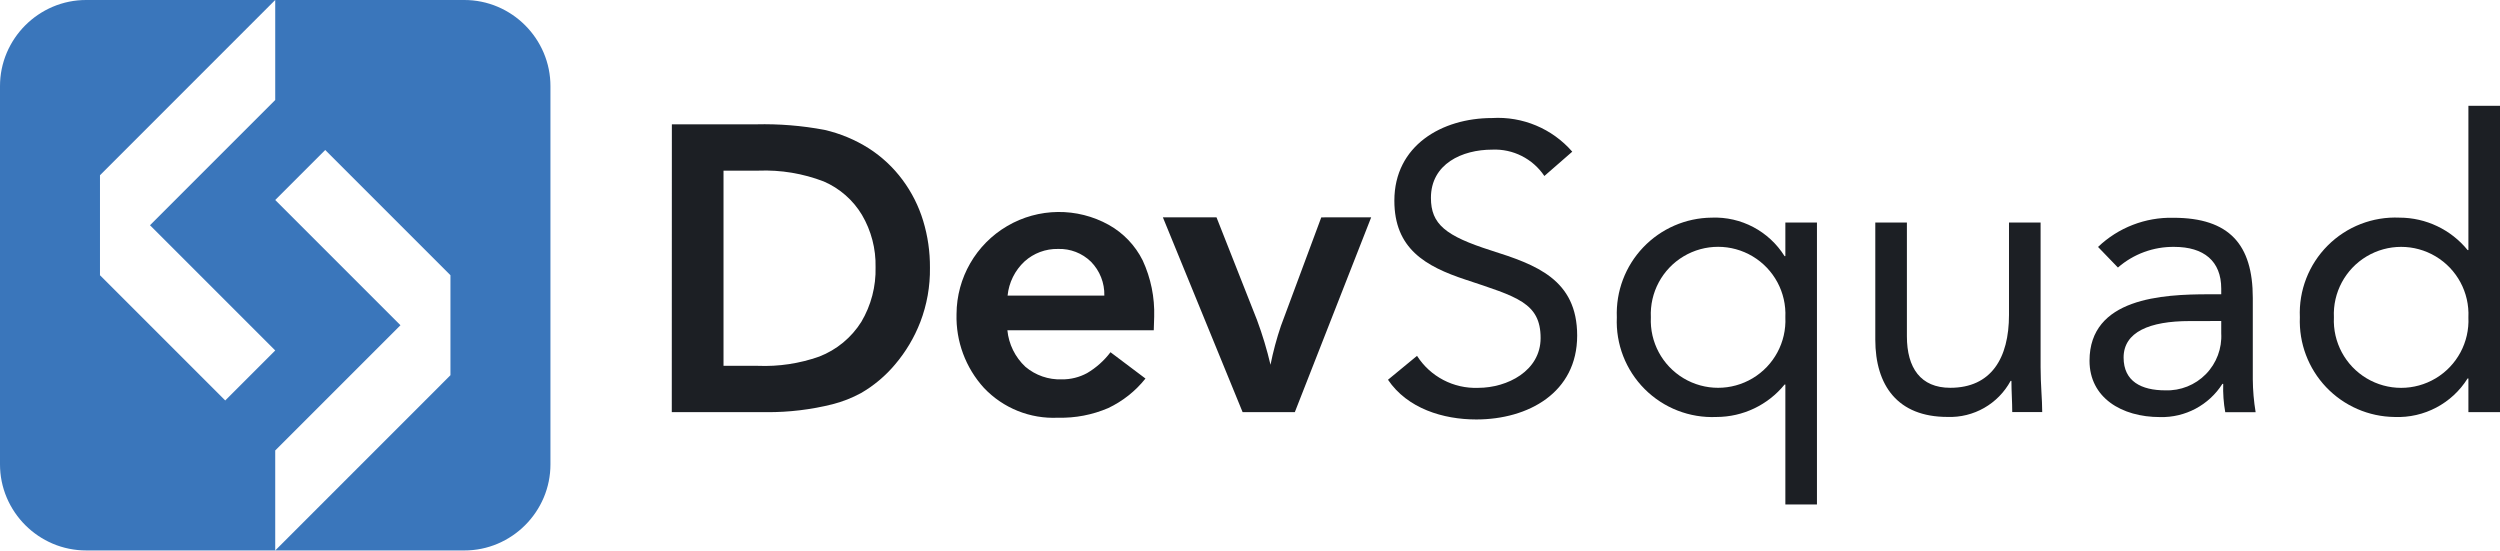
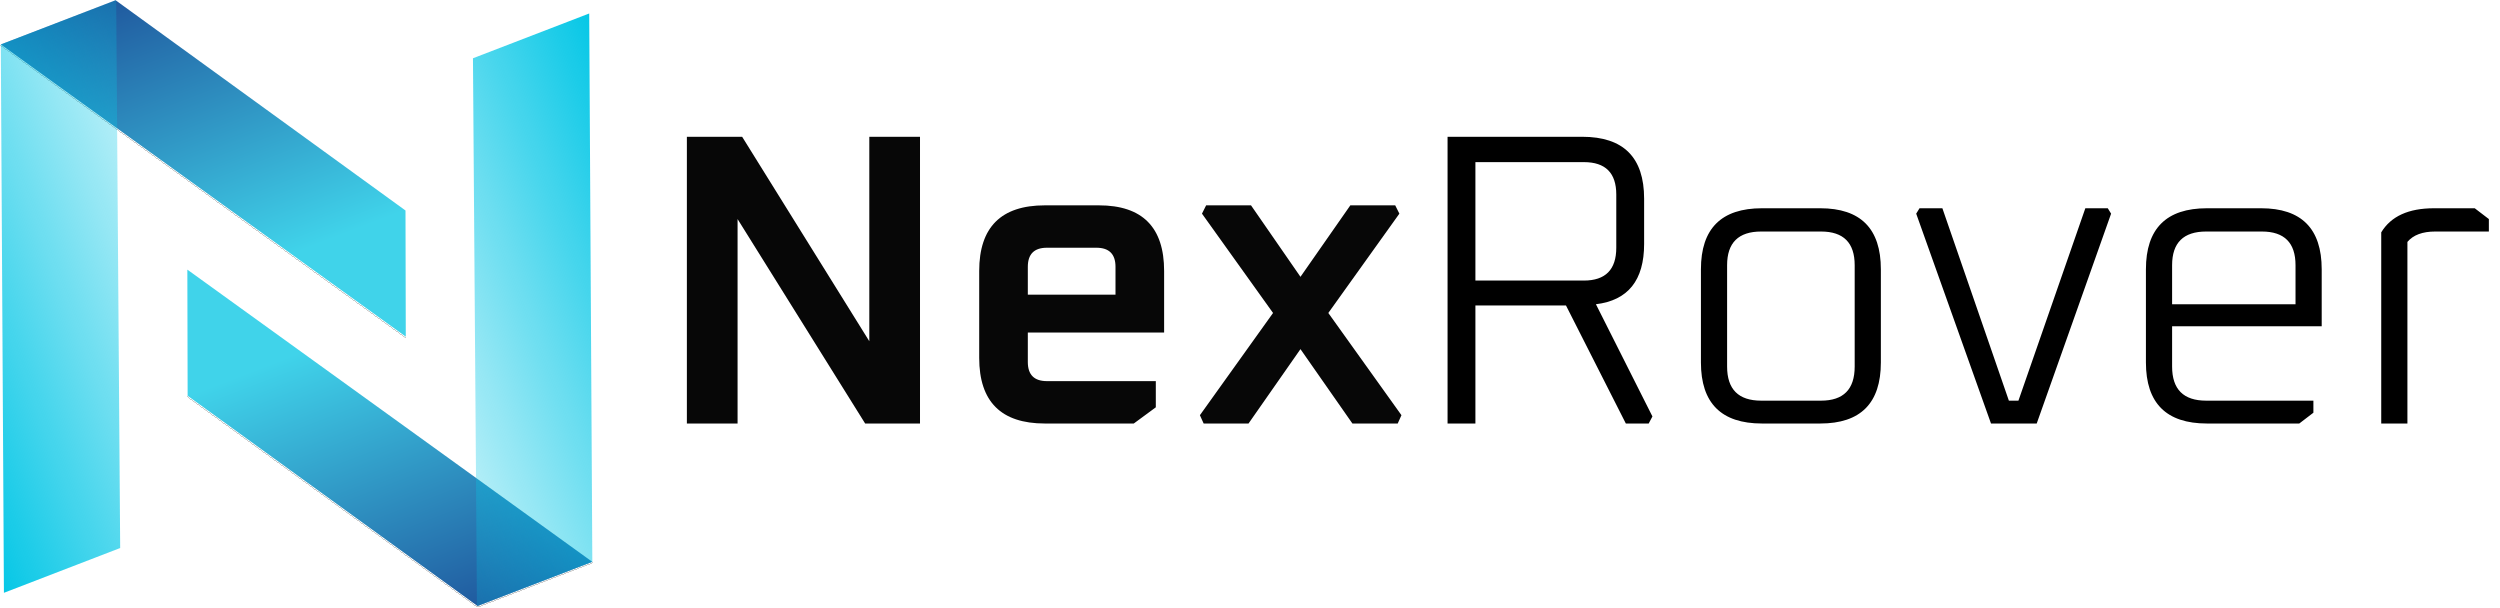
- <svg xmlns="http://www.w3.org/2000/svg" width="184.26" height="40.571" viewBox="0 0 184.26 40.571">
+ <svg xmlns="http://www.w3.org/2000/svg" width="12032" height="2925" viewBox="0 0 12032 2925" fill="none">
+   <g filter="url(#filter0_d_115_2)">
+     <path d="M2298.38 2916.75L2850.61 2703.97L901.663 1297.65L903.03 1904.75L2298.38 2916.75Z" fill="url(#paint0_linear_115_2)" />
+   </g>
+   <path d="M2295.4 2917.9L2850.71 2703.93L2835.75 64.838L2276.24 280.419L2295.4 2917.9Z" fill="url(#paint1_linear_115_2)" />
+   <g filter="url(#filter1_d_115_2)">
+     <path d="M556.234 1.148L4 213.924L1952.95 1620.25L1951.58 1013.14L556.234 1.148Z" fill="url(#paint2_linear_115_2)" />
+   </g>
+   <path d="M559.213 0L3.896 213.963L18.855 2853.06L578.368 2637.48L559.213 0Z" fill="url(#paint3_linear_115_2)" />
+   <path d="M3305.8 2038.28V658.281H3571.8L4183.8 1642.28V658.281H4427.8V2038.28H4163.8L3549.8 1054.28V2038.28H3305.8ZM4712.69 1722.28V1304.28C4712.69 1093.61 4818.03 988.281 5028.69 988.281H5288.69C5498.03 988.281 5602.69 1093.61 5602.69 1304.28V1600.28H4946.69V1742.28C4946.69 1803.61 4977.36 1834.28 5038.69 1834.28H5562.69V1960.28L5456.69 2038.28H5028.69C4818.03 2038.28 4712.69 1932.95 4712.69 1722.28ZM4946.69 1418.28H5368.69V1284.28C5368.69 1222.95 5338.03 1192.28 5276.69 1192.28H5038.69C4977.36 1192.28 4946.69 1222.95 4946.69 1284.28V1418.28ZM5774.9 1998.28L6126.9 1506.28L5784.9 1028.28L5804.9 988.281H6020.9L6258.9 1332.28L6498.9 988.281H6714.9L6734.9 1028.28L6392.9 1506.28L6744.9 1998.28L6726.9 2038.28H6508.9L6258.9 1680.28L6008.9 2038.28H5792.9L5774.9 1998.28Z" fill="#070707" />
+   <path d="M6966.83 2038.28V658.281H7614.83C7813.5 658.281 7912.83 757.614 7912.83 956.281V1174.28C7912.83 1348.95 7835.5 1445.61 7680.83 1464.28L7952.83 2004.28L7934.83 2038.28H7824.83L7536.83 1470.28H7100.83V2038.28H6966.83ZM7100.83 1350.28H7622.83C7726.83 1350.28 7778.83 1297.61 7778.83 1192.28V936.281C7778.83 832.281 7726.83 780.281 7622.83 780.281H7100.83V1350.28ZM8186.22 1744.28V1296.28C8186.22 1100.28 8284.22 1002.28 8480.22 1002.28H8760.22C8954.89 1002.28 9052.22 1100.28 9052.22 1296.28V1744.28C9052.22 1940.28 8954.89 2038.28 8760.22 2038.28H8480.22C8284.22 2038.28 8186.22 1940.28 8186.22 1744.28ZM8312.22 1764.28C8312.22 1873.61 8366.89 1928.28 8476.22 1928.28H8764.22C8872.22 1928.28 8926.22 1873.61 8926.22 1764.28V1276.28C8926.22 1168.28 8872.22 1114.28 8764.22 1114.28H8476.22C8366.89 1114.28 8312.22 1168.28 8312.22 1276.28V1764.28ZM9222.29 1028.28L9238.29 1002.28H9348.29L9668.29 1928.28H9714.29L10036.3 1002.28H10144.3L10160.3 1028.28L9802.29 2038.28H9582.29L9222.29 1028.28ZM10327.9 1744.28V1296.28C10327.9 1100.28 10425.9 1002.28 10621.9 1002.28H10881.9C11076.5 1002.28 11173.9 1100.28 11173.9 1296.28V1570.28H10453.9V1764.28C10453.9 1873.61 10508.5 1928.28 10617.9 1928.28H11133.9V1986.28L11065.9 2038.28H10621.9C10425.9 2038.28 10327.9 1940.28 10327.9 1744.28ZM10453.9 1464.28H11047.9V1276.28C11047.9 1168.28 10993.9 1114.28 10885.9 1114.28H10617.9C10508.5 1114.28 10453.9 1168.28 10453.9 1276.28V1464.28ZM11460.4 2038.28V1118.28C11507.1 1040.95 11591.7 1002.28 11714.4 1002.28H11910.4L11978.4 1054.28V1114.28H11720.4C11659.1 1114.28 11614.4 1130.95 11586.4 1164.28V2038.28H11460.4Z" fill="black" />
  <defs>
-     <clipPath id="clip-path">
-       <rect id="Rectangle_1" data-name="Rectangle 1" width="184.26" height="40.571" fill="none" />
-     </clipPath>
+     <filter id="filter0_d_115_2" x="897.662" y="1297.65" width="1956.95" height="1627.1" filterUnits="userSpaceOnUse" color-interpolation-filters="sRGB">
+       <feFlood flood-opacity="0" result="BackgroundImageFix" />
+       <feColorMatrix in="SourceAlpha" type="matrix" values="0 0 0 0 0 0 0 0 0 0 0 0 0 0 0 0 0 0 127 0" result="hardAlpha" />
+       <feOffset dy="4" />
+       <feGaussianBlur stdDeviation="2" />
+       <feComposite in2="hardAlpha" operator="out" />
+       <feColorMatrix type="matrix" values="0 0 0 0 0 0 0 0 0 0 0 0 0 0 0 0 0 0 0.25 0" />
+       <feBlend mode="normal" in2="BackgroundImageFix" result="effect1_dropShadow_115_2" />
+       <feBlend mode="normal" in="SourceGraphic" in2="effect1_dropShadow_115_2" result="shape" />
+     </filter>
+     <filter id="filter1_d_115_2" x="0" y="1.148" width="1956.95" height="1627.1" filterUnits="userSpaceOnUse" color-interpolation-filters="sRGB">
+       <feFlood flood-opacity="0" result="BackgroundImageFix" />
+       <feColorMatrix in="SourceAlpha" type="matrix" values="0 0 0 0 0 0 0 0 0 0 0 0 0 0 0 0 0 0 127 0" result="hardAlpha" />
+       <feOffset dy="4" />
+       <feGaussianBlur stdDeviation="2" />
+       <feComposite in2="hardAlpha" operator="out" />
+       <feColorMatrix type="matrix" values="0 0 0 0 0 0 0 0 0 0 0 0 0 0 0 0 0 0 0.25 0" />
+       <feBlend mode="normal" in2="BackgroundImageFix" result="effect1_dropShadow_115_2" />
+       <feBlend mode="normal" in="SourceGraphic" in2="effect1_dropShadow_115_2" result="shape" />
+     </filter>
+     <linearGradient id="paint0_linear_115_2" x1="2136.76" y1="2979.02" x2="1616.88" y2="1629.71" gradientUnits="userSpaceOnUse">
+       <stop stop-color="#205A9F" />
+       <stop offset="1" stop-color="#40D3EA" />
+     </linearGradient>
+     <linearGradient id="paint1_linear_115_2" x1="1851.73" y1="1766.41" x2="3279.42" y2="1216.32" gradientUnits="userSpaceOnUse">
+       <stop stop-color="#06C7E6" stop-opacity="0.2" />
+       <stop offset="1" stop-color="#06C7E6" />
+     </linearGradient>
+     <linearGradient id="paint2_linear_115_2" x1="717.846" y1="-61.121" x2="1237.73" y2="1288.19" gradientUnits="userSpaceOnUse">
+       <stop stop-color="#205A9F" />
+       <stop offset="1" stop-color="#40D3EA" />
+     </linearGradient>
+     <linearGradient id="paint3_linear_115_2" x1="1002.88" y1="1151.48" x2="-424.812" y2="1701.57" gradientUnits="userSpaceOnUse">
+       <stop stop-color="#06C7E6" stop-opacity="0.2" />
+       <stop offset="1" stop-color="#06C7E6" />
+     </linearGradient>
  </defs>
-   <g id="Group_1" data-name="Group 1" clip-path="url(#clip-path)">
-     <path id="Path_1" data-name="Path 1" d="M34.22,40.571H20.285L33.2,27.655V20.286L23.97,11.055,20.285,14.74l9.231,9.231L20.285,33.2v7.37H6.35a6.3,6.3,0,0,1-2.466-.5A6.413,6.413,0,0,1,.5,36.686,6.278,6.278,0,0,1,0,34.22V6.351A6.274,6.274,0,0,1,.5,3.885,6.417,6.417,0,0,1,3.884.5,6.277,6.277,0,0,1,6.35,0H20.284L7.369,12.916v7.37l9.231,9.23,3.685-3.685-9.23-9.23,2.523-2.524,3.685-3.685,3.022-3.021V0H34.22a6.3,6.3,0,0,1,2.466.5A6.415,6.415,0,0,1,40.07,3.886a6.27,6.27,0,0,1,.5,2.466v27.87a6.269,6.269,0,0,1-.5,2.465,6.412,6.412,0,0,1-3.384,3.384A6.277,6.277,0,0,1,34.22,40.571Z" transform="translate(0 0)" fill="#3a76bb" />
-     <path id="Path_2" data-name="Path 2" d="M181.931,30.378h2.329V7.8h-2.329v10.63h-.059a6.481,6.481,0,0,0-5.017-2.389,7.039,7.039,0,0,0-7.346,7.346,7.064,7.064,0,0,0,6.987,7.346,6.053,6.053,0,0,0,5.375-2.837h.06Zm0-6.987a4.962,4.962,0,1,1-9.913,0,4.962,4.962,0,1,1,9.913,0Z" transform="translate(0 0)" fill="#1c1f24" fill-rule="evenodd" />
-     <path id="Path_3" data-name="Path 3" d="M156.1,19.719a6.194,6.194,0,0,1,4.15-1.523c2.18,0,3.464,1.045,3.464,3.075v.418h-.9c-3.434,0-8.808.269-8.808,4.9,0,2.718,2.359,4.151,5.195,4.151a5.283,5.283,0,0,0,4.6-2.449h.059a9.949,9.949,0,0,0,.15,2.09h2.239a15.545,15.545,0,0,1-.209-2.418v-6c0-3.942-1.732-5.912-5.852-5.912a7.774,7.774,0,0,0-5.554,2.15Zm7.614,3.941v.9a3.987,3.987,0,0,1-4.121,4.21c-1.761,0-3.075-.657-3.075-2.418,0-1.882,1.911-2.688,4.866-2.688Z" transform="translate(0 0)" fill="#1c1f24" fill-rule="evenodd" />
-     <path id="Path_4" data-name="Path 4" d="M150.4,16.4h-2.329v6.808c0,3.195-1.314,5.374-4.33,5.374-2.179,0-3.195-1.463-3.195-3.792V16.4h-2.329v8.629c0,3.375,1.643,5.7,5.315,5.7a5.077,5.077,0,0,0,4.659-2.658h.059c0,.776.06,1.553.06,2.3h2.209c0-.926-.119-2.03-.119-3.314Z" transform="translate(0 0)" fill="#1c1f24" fill-rule="evenodd" />
-     <path id="Path_5" data-name="Path 5" d="M133.917,16.4h-2.329v2.478h-.059a6.055,6.055,0,0,0-5.375-2.837,7.064,7.064,0,0,0-6.987,7.346,7.039,7.039,0,0,0,7.345,7.346,6.481,6.481,0,0,0,5.017-2.389h.059v8.838h2.329Zm-2.329,6.987a4.962,4.962,0,1,1-9.913,0,4.962,4.962,0,1,1,9.913,0" transform="translate(0 0)" fill="#1c1f24" fill-rule="evenodd" />
-     <path id="Path_6" data-name="Path 6" d="M115.882,11.179A7.253,7.253,0,0,0,109.97,8.7c-3.7,0-7.2,2.03-7.2,6.091,0,3.524,2.269,4.837,5.255,5.823,3.762,1.254,5.524,1.7,5.524,4.3,0,2.418-2.449,3.672-4.6,3.672a5.119,5.119,0,0,1-4.509-2.359L102.3,27.99c1.433,2.12,4.061,2.926,6.509,2.926,3.822,0,7.435-1.97,7.435-6.181,0-4.15-3.045-5.225-6.33-6.27-3.374-1.075-4.449-1.941-4.449-3.882,0-2.508,2.3-3.554,4.509-3.554a4.393,4.393,0,0,1,3.852,1.942Z" transform="translate(0 0)" fill="#1c1f24" fill-rule="evenodd" />
-     <path id="Path_7" data-name="Path 7" d="M101.062,16.016,95.433,30.378H91.586L85.708,16.016H89.66l2.986,7.569a27.643,27.643,0,0,1,.995,3.3,22.934,22.934,0,0,1,.771-2.871l2.971-7.993Z" transform="translate(0 0)" fill="#1c1f24" fill-rule="evenodd" />
-     <path id="Path_8" data-name="Path 8" d="M85.037,24.342H74.248a4.247,4.247,0,0,0,1.329,2.693,3.94,3.94,0,0,0,2.682.926,3.819,3.819,0,0,0,1.866-.463,5.959,5.959,0,0,0,1.723-1.538L84.426,27.9a7.739,7.739,0,0,1-2.753,2.18,8.8,8.8,0,0,1-3.692.707,7.052,7.052,0,0,1-5.459-2.195A7.763,7.763,0,0,1,70.5,23.148a7.554,7.554,0,0,1,11.222-6.574,6.143,6.143,0,0,1,2.5,2.622,9.234,9.234,0,0,1,.846,4.155C85.067,23.565,85.057,23.894,85.037,24.342Zm-3.643-2.553a3.44,3.44,0,0,0-.985-2.5,3.313,3.313,0,0,0-2.429-.941,3.575,3.575,0,0,0-2.468.921,3.975,3.975,0,0,0-1.249,2.518Z" transform="translate(0 0)" fill="#1c1f24" fill-rule="evenodd" />
-     <path id="Path_9" data-name="Path 9" d="M49.519,9.163H55.73a24.118,24.118,0,0,1,5.031.408,10.462,10.462,0,0,1,3.275,1.364,9.417,9.417,0,0,1,2.482,2.319,9.852,9.852,0,0,1,1.523,3.02,11.613,11.613,0,0,1,.5,3.459,10.769,10.769,0,0,1-.712,4.006,10.917,10.917,0,0,1-1.866,3.131,9.451,9.451,0,0,1-2.493,2.095,9.035,9.035,0,0,1-2.115.831,19.463,19.463,0,0,1-4.842.582h-7Zm3.807,17.8h2.523a12.117,12.117,0,0,0,4.534-.682,6.4,6.4,0,0,0,3.1-2.558,7.534,7.534,0,0,0,1.05-4.031,7.3,7.3,0,0,0-1.005-3.857,6.11,6.11,0,0,0-2.807-2.458,12.091,12.091,0,0,0-4.822-.8H53.326Z" transform="translate(0 0)" fill="#1c1f24" fill-rule="evenodd" />
-   </g>
</svg>
